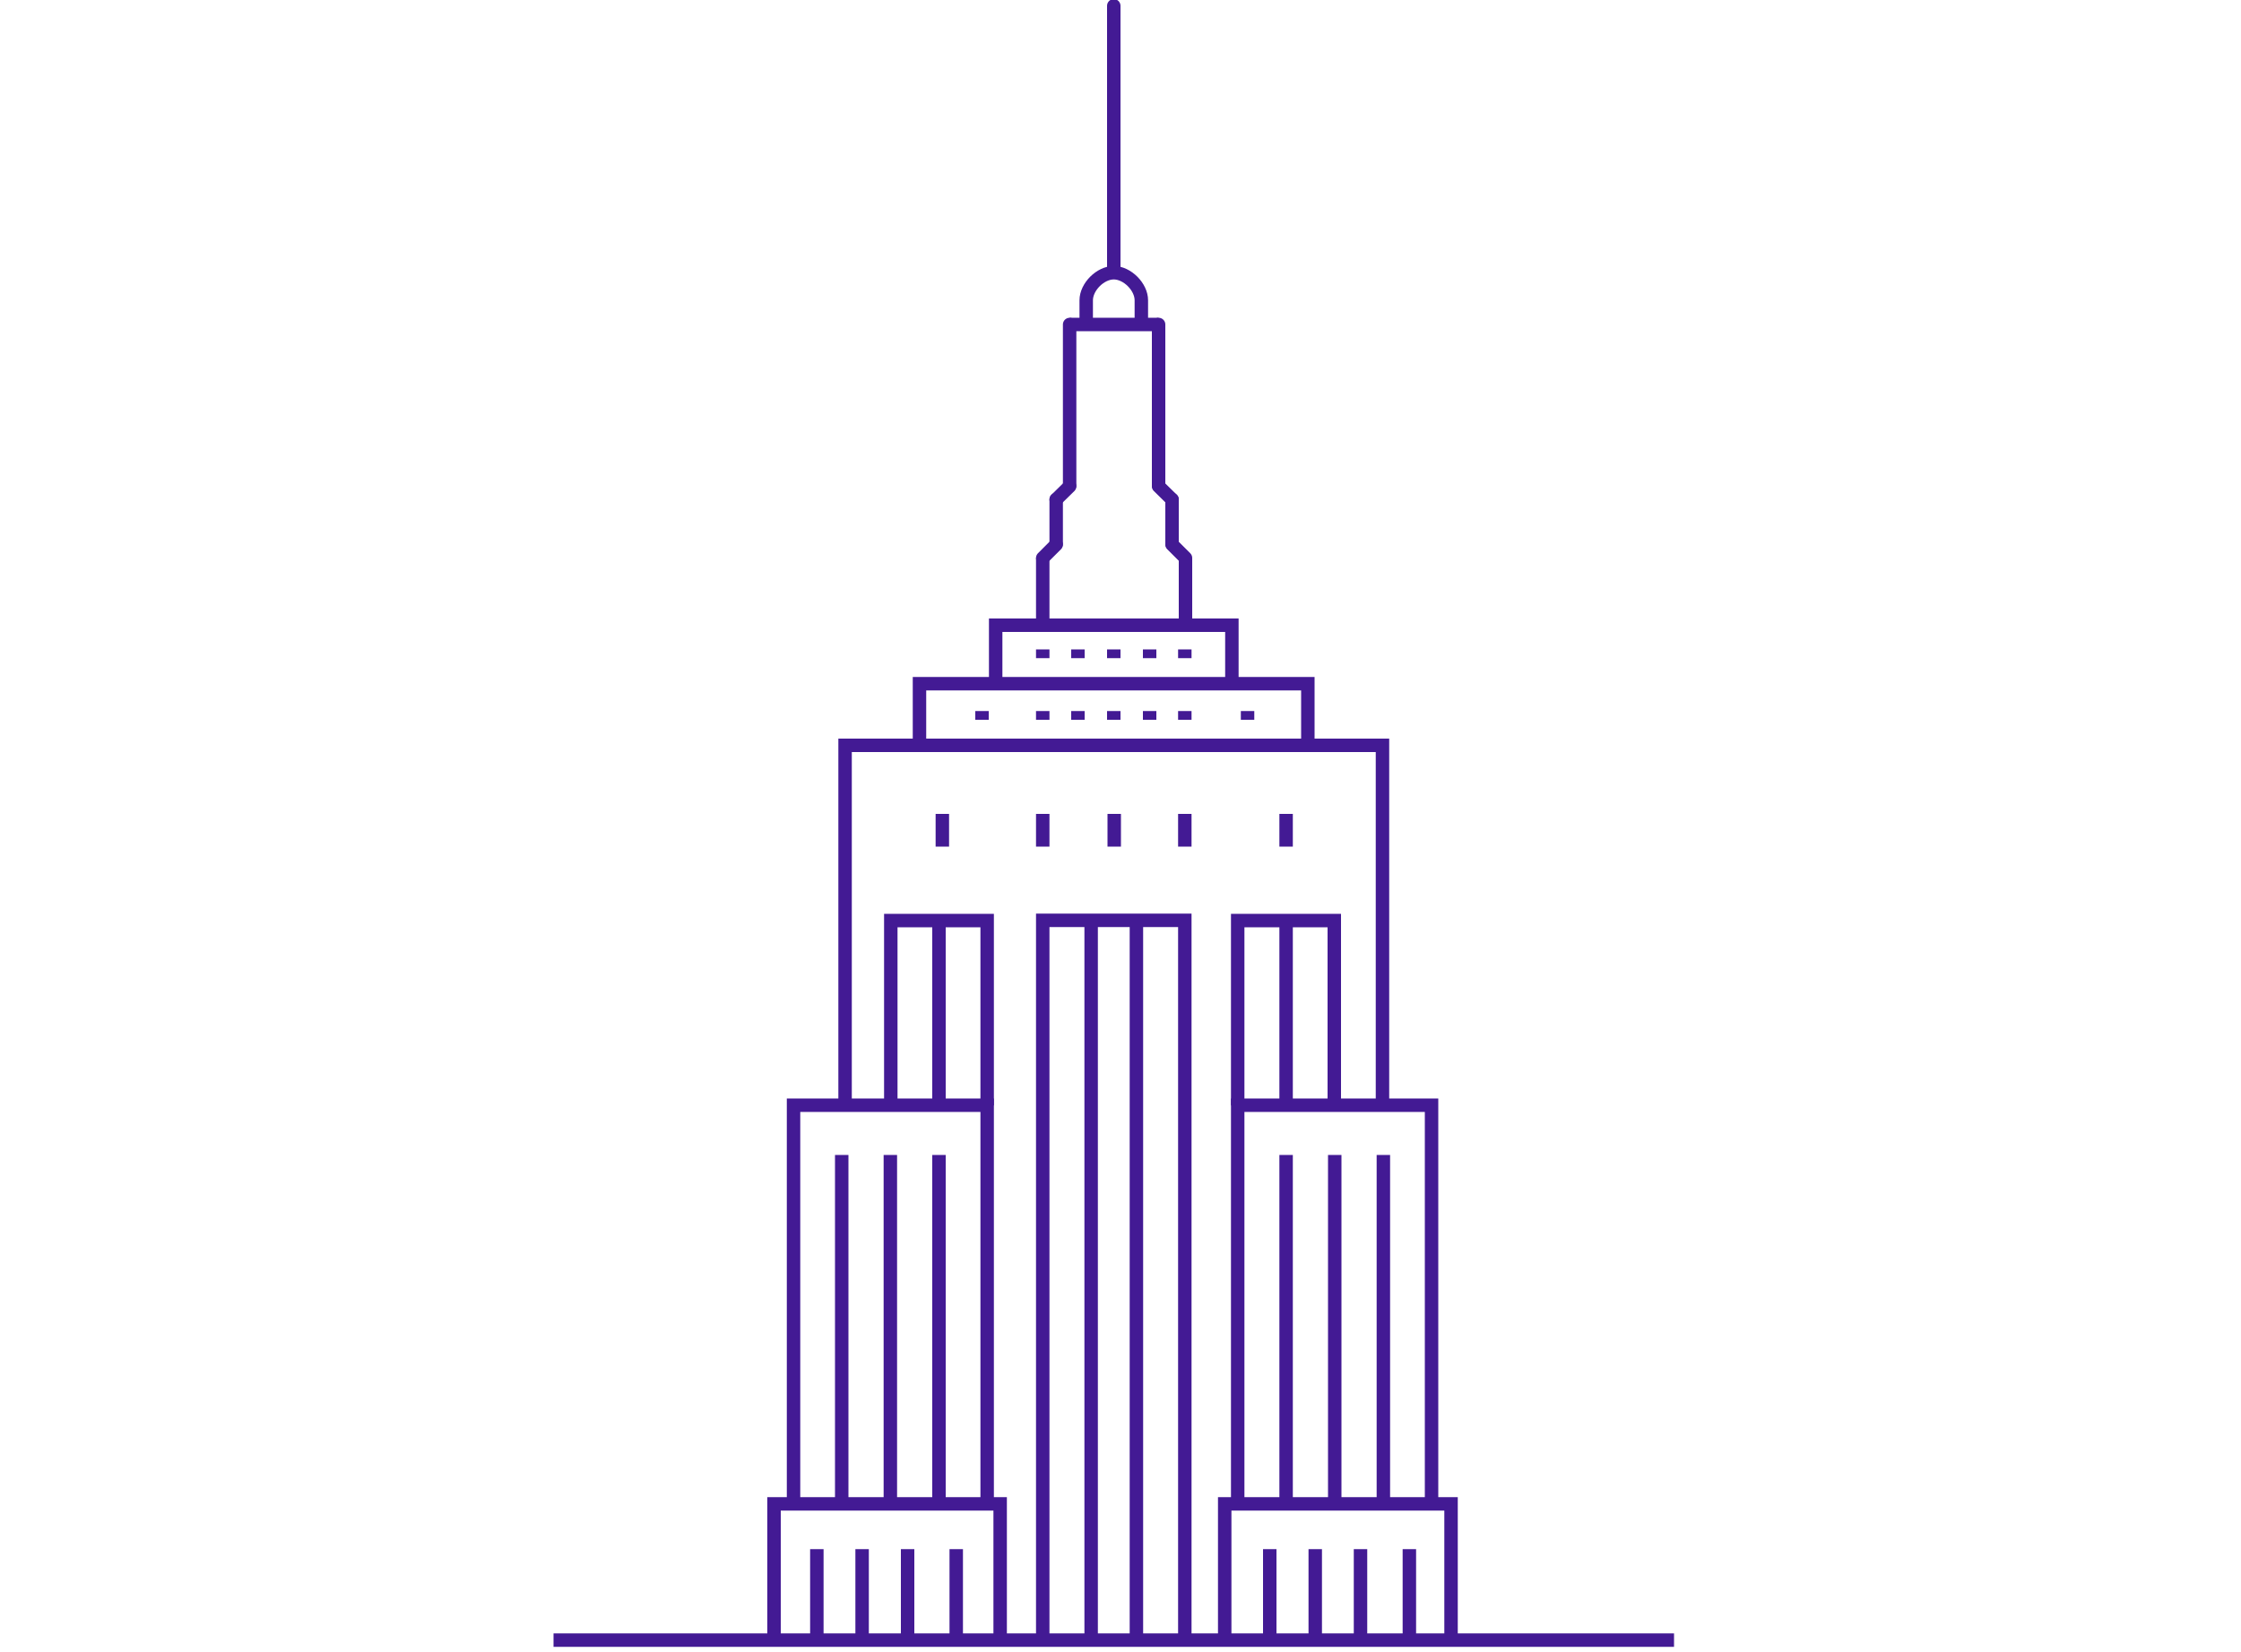
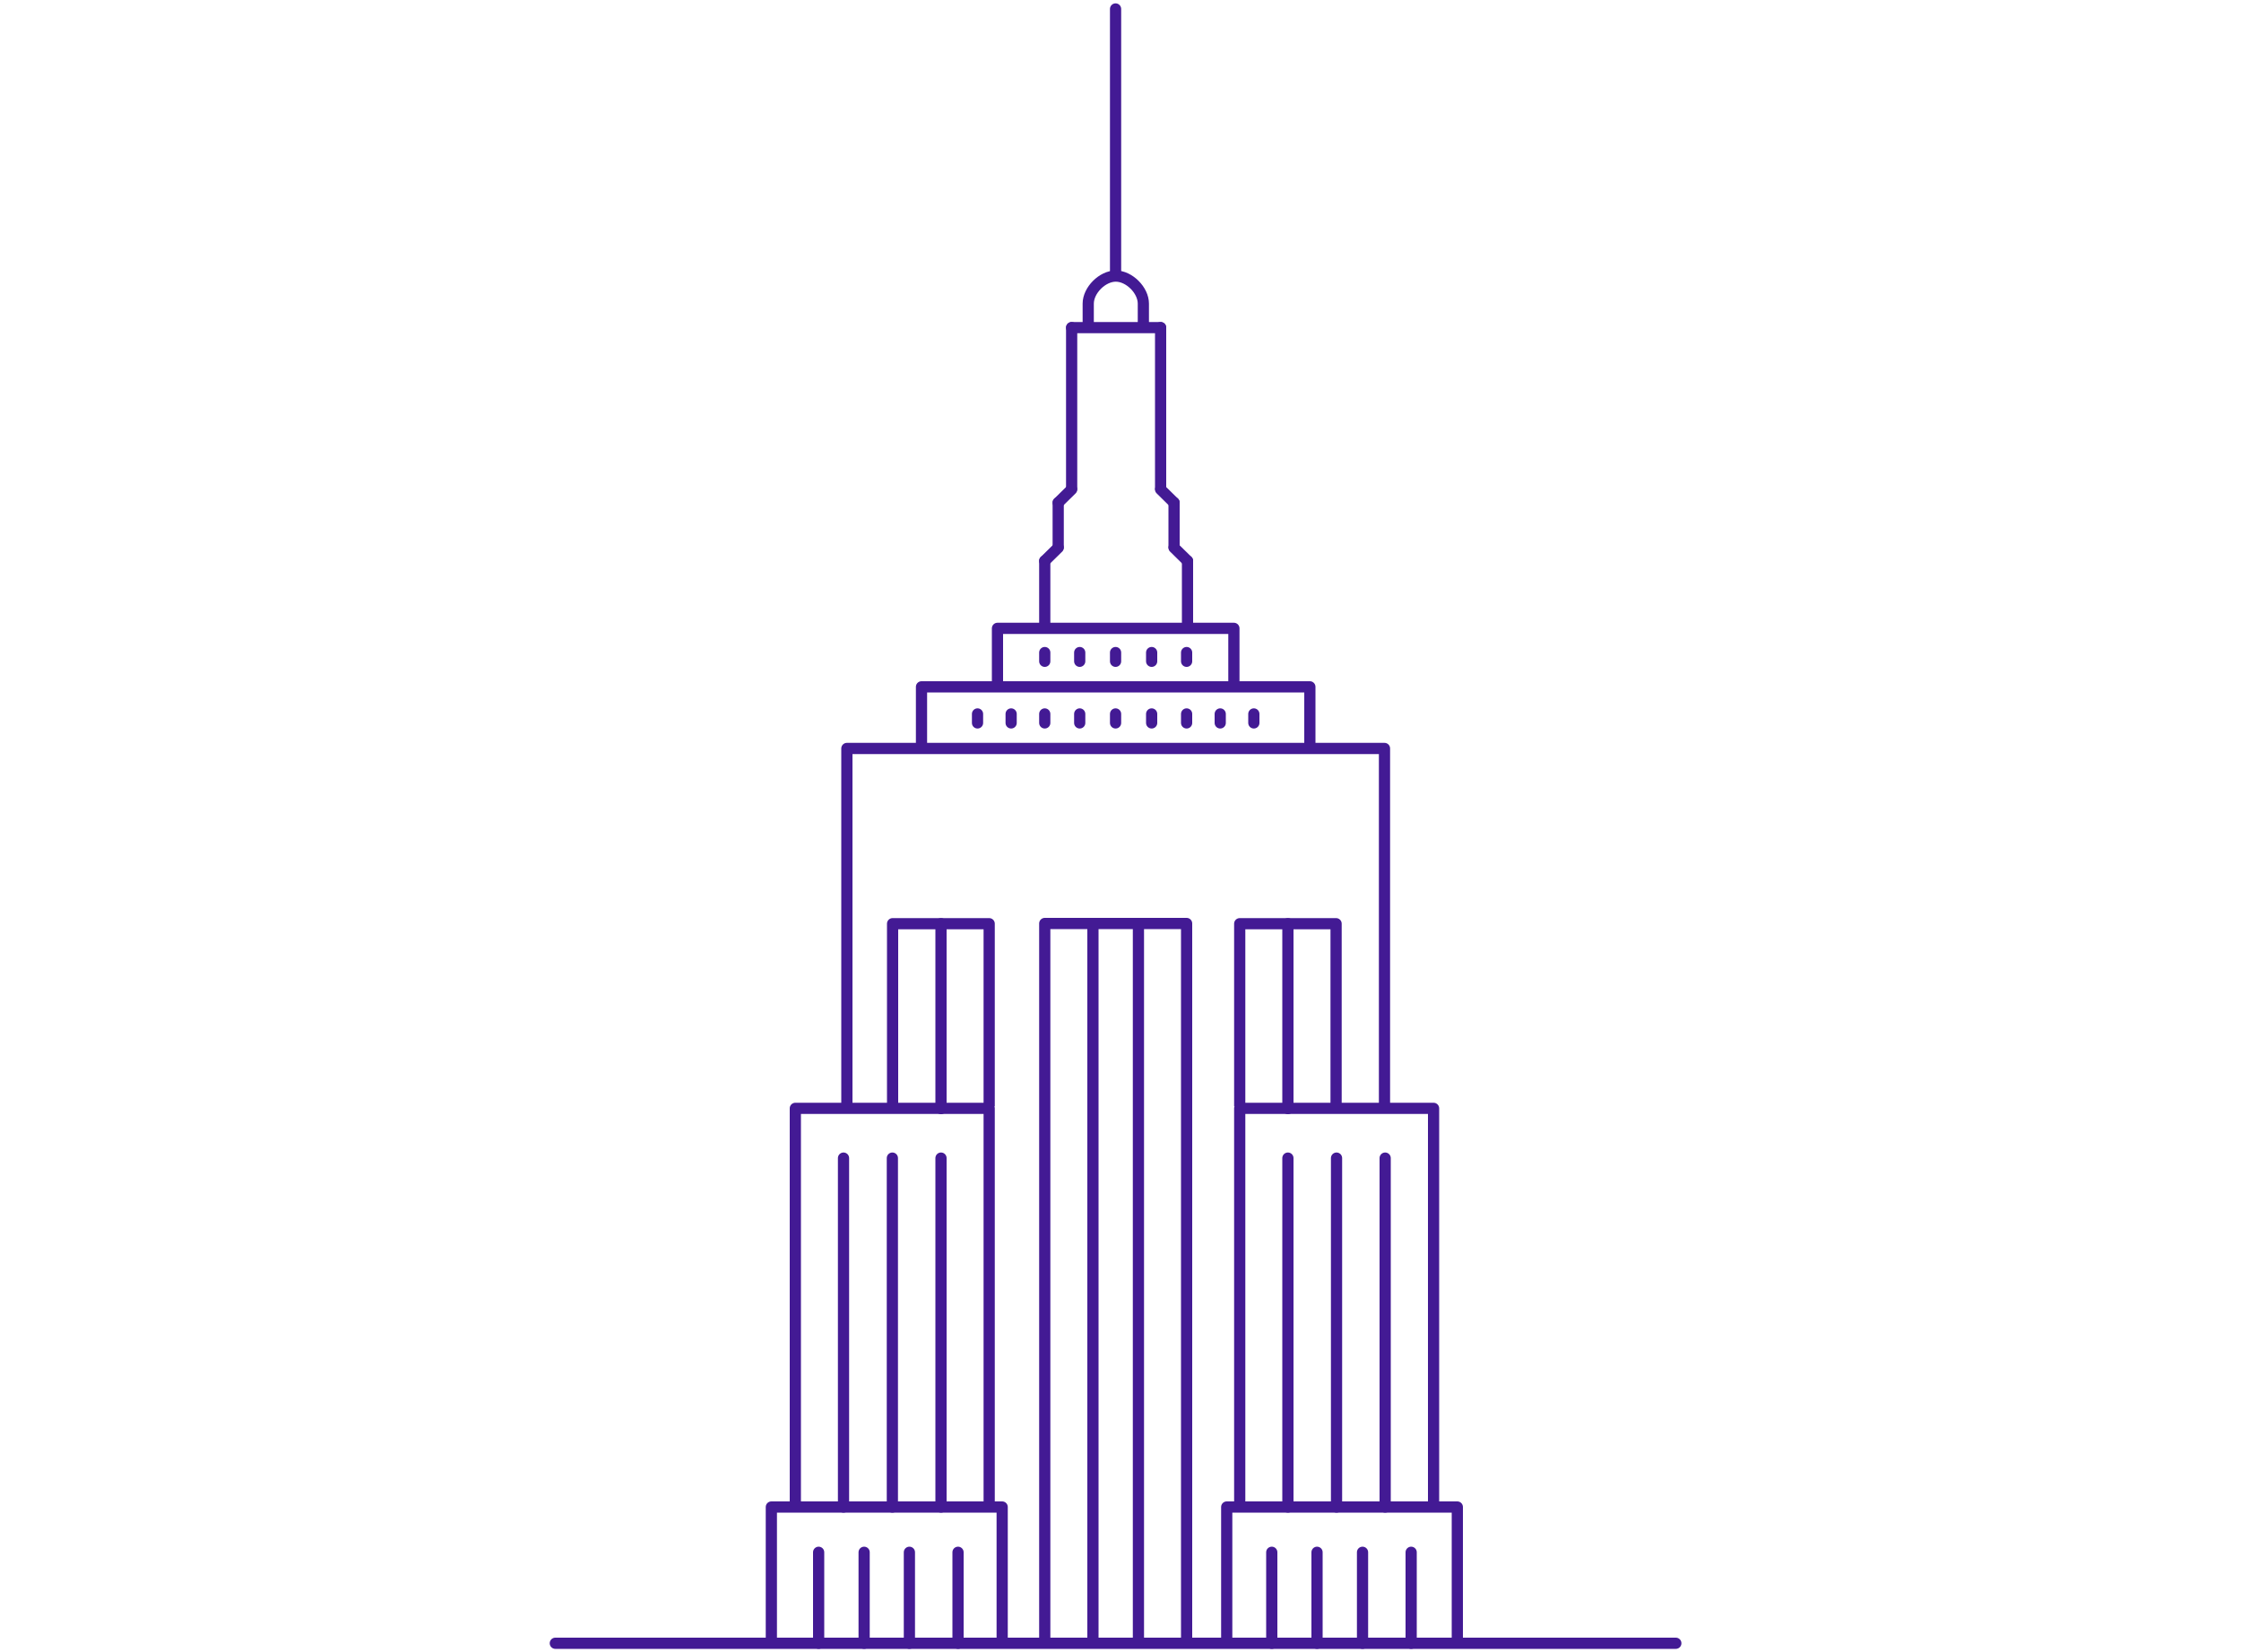
<svg xmlns="http://www.w3.org/2000/svg" version="1.1" id="Layer_1" x="0px" y="0px" viewBox="0 0 1000 737" enable-background="new 0 0 1000 737" xml:space="preserve">
  <rect x="-121.7" y="-1440.1" fill="none" stroke="#431A94" stroke-width="5" stroke-miterlimit="10" width="600" height="480" />
  <line fill="none" stroke="#431A94" stroke-width="5" stroke-miterlimit="10" x1="-121.7" y1="-1388.1" x2="478.3" y2="-1388.1" />
  <circle fill="none" stroke="#431A94" stroke-width="3" stroke-miterlimit="10" cx="-78" cy="-1415.3" r="5" />
  <circle fill="none" stroke="#431A94" stroke-width="3" stroke-miterlimit="10" cx="-48" cy="-1415.3" r="5" />
  <circle fill="none" stroke="#431A94" stroke-width="3" stroke-miterlimit="10" cx="-18" cy="-1415.3" r="5" />
  <line fill="none" stroke="#431A94" stroke-width="5" stroke-miterlimit="10" x1="-17.6" y1="-1338.1" x2="31.9" y2="-1338.1" />
  <line fill="none" stroke="#431A94" stroke-width="5" stroke-miterlimit="10" x1="-17.6" y1="-1308" x2="112" y2="-1308" />
  <line fill="none" stroke="#431A94" stroke-width="5" stroke-miterlimit="10" x1="-17.6" y1="-1278" x2="82" y2="-1278" />
  <line fill="none" stroke="#431A94" stroke-width="5" stroke-miterlimit="10" x1="-81.7" y1="-1248" x2="-72.2" y2="-1248" />
  <line fill="none" stroke="#431A94" stroke-width="5" stroke-miterlimit="10" x1="-81.7" y1="-1308" x2="-72.2" y2="-1308" />
  <line fill="none" stroke="#431A94" stroke-width="5" stroke-miterlimit="10" x1="-81.7" y1="-1278" x2="-72.2" y2="-1278" />
  <line fill="none" stroke="#431A94" stroke-width="5" stroke-miterlimit="10" x1="-81.7" y1="-1157.9" x2="-72.2" y2="-1157.9" />
  <line fill="none" stroke="#431A94" stroke-width="5" stroke-miterlimit="10" x1="-81.7" y1="-1218" x2="-72.2" y2="-1218" />
  <line fill="none" stroke="#431A94" stroke-width="5" stroke-miterlimit="10" x1="-81.7" y1="-1187.9" x2="-72.2" y2="-1187.9" />
  <line fill="none" stroke="#431A94" stroke-width="5" stroke-miterlimit="10" x1="-81.7" y1="-1338.1" x2="-72.2" y2="-1338.1" />
  <line fill="none" stroke="#431A94" stroke-width="5" stroke-miterlimit="10" x1="-81.7" y1="-1127.9" x2="-72.2" y2="-1127.9" />
  <line fill="none" stroke="#431A94" stroke-width="5" stroke-miterlimit="10" x1="-81.7" y1="-1097.9" x2="-72.2" y2="-1097.9" />
  <line fill="none" stroke="#431A94" stroke-width="5" stroke-miterlimit="10" x1="-81.7" y1="-1067.8" x2="-72.2" y2="-1067.8" />
  <line fill="none" stroke="#431A94" stroke-width="5" stroke-miterlimit="10" x1="-17.6" y1="-1218" x2="51.9" y2="-1218" />
  <line fill="none" stroke="#431A94" stroke-width="5" stroke-miterlimit="10" x1="-17.6" y1="-1187.9" x2="82" y2="-1187.9" />
  <line fill="none" stroke="#431A94" stroke-width="5" stroke-miterlimit="10" x1="-17.6" y1="-1127.9" x2="51.9" y2="-1127.9" />
  <line fill="none" stroke="#431A94" stroke-width="5" stroke-miterlimit="10" x1="-17.6" y1="-1097.9" x2="72" y2="-1097.9" />
  <line fill="none" stroke="#431A94" stroke-width="5" stroke-miterlimit="10" x1="-81.7" y1="-1037.8" x2="-72.2" y2="-1037.8" />
  <line fill="none" stroke="#431A94" stroke-width="5" stroke-miterlimit="10" x1="-81.7" y1="-1007.8" x2="-72.2" y2="-1007.8" />
  <line fill="none" stroke="#431A94" stroke-width="5" stroke-miterlimit="10" x1="-17.6" y1="-1067.8" x2="31.9" y2="-1067.8" />
  <line fill="none" stroke="#431A94" stroke-width="5" stroke-miterlimit="10" x1="179" y1="-1386.3" x2="179" y2="-960.1" />
  <line fill="none" stroke="#431A94" stroke-width="5" stroke-miterlimit="10" x1="287.6" y1="-1127.9" x2="387.2" y2="-1127.9" />
  <line fill="none" stroke="#431A94" stroke-width="5" stroke-miterlimit="10" x1="223.6" y1="-1248" x2="233.1" y2="-1248" />
  <line fill="none" stroke="#431A94" stroke-width="5" stroke-miterlimit="10" x1="223.6" y1="-1308" x2="233.1" y2="-1308" />
  <line fill="none" stroke="#431A94" stroke-width="5" stroke-miterlimit="10" x1="223.6" y1="-1278" x2="233.1" y2="-1278" />
  <line fill="none" stroke="#431A94" stroke-width="5" stroke-miterlimit="10" x1="223.6" y1="-1157.9" x2="233.1" y2="-1157.9" />
  <line fill="none" stroke="#431A94" stroke-width="5" stroke-miterlimit="10" x1="223.6" y1="-1218" x2="233.1" y2="-1218" />
  <line fill="none" stroke="#431A94" stroke-width="5" stroke-miterlimit="10" x1="223.6" y1="-1187.9" x2="233.1" y2="-1187.9" />
  <line fill="none" stroke="#431A94" stroke-width="5" stroke-miterlimit="10" x1="223.6" y1="-1338.1" x2="233.1" y2="-1338.1" />
  <line fill="none" stroke="#431A94" stroke-width="5" stroke-miterlimit="10" x1="223.6" y1="-1127.9" x2="233.1" y2="-1127.9" />
  <line fill="none" stroke="#431A94" stroke-width="5" stroke-miterlimit="10" x1="223.6" y1="-1097.9" x2="233.1" y2="-1097.9" />
  <line fill="none" stroke="#431A94" stroke-width="5" stroke-miterlimit="10" x1="223.6" y1="-1067.8" x2="233.1" y2="-1067.8" />
  <line fill="none" stroke="#431A94" stroke-width="5" stroke-miterlimit="10" x1="287.6" y1="-1187.9" x2="357.2" y2="-1187.9" />
  <line fill="none" stroke="#431A94" stroke-width="5" stroke-miterlimit="10" x1="287.6" y1="-1218" x2="387.2" y2="-1218" />
  <line fill="none" stroke="#431A94" stroke-width="5" stroke-miterlimit="10" x1="287.6" y1="-1278" x2="337.2" y2="-1278" />
  <line fill="none" stroke="#431A94" stroke-width="5" stroke-miterlimit="10" x1="287.6" y1="-1308" x2="377.2" y2="-1308" />
  <line fill="none" stroke="#431A94" stroke-width="5" stroke-miterlimit="10" x1="223.6" y1="-1037.8" x2="233.1" y2="-1037.8" />
  <line fill="none" stroke="#431A94" stroke-width="5" stroke-miterlimit="10" x1="223.6" y1="-1007.8" x2="233.1" y2="-1007.8" />
  <line fill="none" stroke="#431A94" stroke-width="5" stroke-miterlimit="10" x1="287.6" y1="-1338.1" x2="357.2" y2="-1338.1" />
  <rect x="579.1" y="-1440.1" fill="none" stroke="#431A94" stroke-width="5" stroke-miterlimit="10" width="600" height="480" />
  <line fill="none" stroke="#431A94" stroke-width="5" stroke-miterlimit="10" x1="579.1" y1="-1388.1" x2="1179.1" y2="-1388.1" />
  <circle fill="none" stroke="#431A94" stroke-width="3" stroke-miterlimit="10" cx="622.8" cy="-1415.3" r="5" />
  <circle fill="none" stroke="#431A94" stroke-width="3" stroke-miterlimit="10" cx="652.9" cy="-1415.3" r="5" />
  <circle fill="none" stroke="#431A94" stroke-width="3" stroke-miterlimit="10" cx="682.9" cy="-1415.3" r="5" />
  <line fill="none" stroke="#431A94" stroke-width="5" stroke-miterlimit="10" x1="684.2" y1="-1338.1" x2="733.8" y2="-1338.1" />
  <line fill="none" stroke="#431A94" stroke-width="5" stroke-miterlimit="10" x1="684.2" y1="-1308" x2="813.9" y2="-1308" />
  <line fill="none" stroke="#431A94" stroke-width="5" stroke-miterlimit="10" x1="684.2" y1="-1278" x2="783.8" y2="-1278" />
  <line fill="none" stroke="#431A94" stroke-width="5" stroke-miterlimit="10" x1="617.2" y1="-1248" x2="626.7" y2="-1248" />
  <line fill="none" stroke="#431A94" stroke-width="5" stroke-miterlimit="10" x1="617.2" y1="-1308" x2="626.7" y2="-1308" />
  <line fill="none" stroke="#431A94" stroke-width="5" stroke-miterlimit="10" x1="617.2" y1="-1278" x2="626.7" y2="-1278" />
  <line fill="none" stroke="#431A94" stroke-width="5" stroke-miterlimit="10" x1="617.2" y1="-1157.9" x2="626.7" y2="-1157.9" />
  <line fill="none" stroke="#431A94" stroke-width="5" stroke-miterlimit="10" x1="617.2" y1="-1218" x2="626.7" y2="-1218" />
  <line fill="none" stroke="#431A94" stroke-width="5" stroke-miterlimit="10" x1="617.2" y1="-1187.9" x2="626.7" y2="-1187.9" />
  <line fill="none" stroke="#431A94" stroke-width="5" stroke-miterlimit="10" x1="617.2" y1="-1338.1" x2="626.7" y2="-1338.1" />
  <line fill="none" stroke="#431A94" stroke-width="5" stroke-miterlimit="10" x1="617.2" y1="-1127.9" x2="626.7" y2="-1127.9" />
  <line fill="none" stroke="#431A94" stroke-width="5" stroke-miterlimit="10" x1="617.2" y1="-1097.9" x2="626.7" y2="-1097.9" />
  <line fill="none" stroke="#431A94" stroke-width="5" stroke-miterlimit="10" x1="617.2" y1="-1067.8" x2="626.7" y2="-1067.8" />
  <line fill="none" stroke="#431A94" stroke-width="5" stroke-miterlimit="10" x1="684.2" y1="-1218" x2="753.8" y2="-1218" />
  <line fill="none" stroke="#431A94" stroke-width="5" stroke-miterlimit="10" x1="684.2" y1="-1187.9" x2="783.8" y2="-1187.9" />
  <line fill="none" stroke="#431A94" stroke-width="5" stroke-miterlimit="10" x1="684.2" y1="-1127.9" x2="753.8" y2="-1127.9" />
  <line fill="none" stroke="#431A94" stroke-width="5" stroke-miterlimit="10" x1="684.2" y1="-1097.9" x2="773.8" y2="-1097.9" />
  <line fill="none" stroke="#431A94" stroke-width="5" stroke-miterlimit="10" x1="617.2" y1="-1037.8" x2="626.7" y2="-1037.8" />
  <line fill="none" stroke="#431A94" stroke-width="5" stroke-miterlimit="10" x1="617.2" y1="-1007.8" x2="626.7" y2="-1007.8" />
  <line fill="none" stroke="#431A94" stroke-width="5" stroke-miterlimit="10" x1="684.2" y1="-1067.8" x2="733.8" y2="-1067.8" />
  <line fill="none" stroke="#431A94" stroke-width="5" stroke-miterlimit="10" x1="684.2" y1="-1157.9" x2="753.8" y2="-1157.9" />
+   <rect x="-945" y="253" fill="none" stroke="#431A94" stroke-width="5" stroke-miterlimit="10" width="600" height="480" />
+   <line fill="none" stroke="#431A94" stroke-width="5" stroke-miterlimit="10" x1="-945" y1="305" x2="-345" y2="305" />
+   <circle fill="none" stroke="#431A94" stroke-width="3" stroke-miterlimit="10" cx="-901.3" cy="277.8" r="5" />
+   <circle fill="none" stroke="#431A94" stroke-width="3" stroke-miterlimit="10" cx="-871.3" cy="277.8" r="5" />
+   <circle fill="none" stroke="#431A94" stroke-width="3" stroke-miterlimit="10" cx="-841.3" cy="277.8" r="5" />
+   <line fill="none" stroke="#431A94" stroke-width="5" stroke-miterlimit="10" x1="-779.9" y1="355" x2="-730.3" y2="355" />
+   <line fill="none" stroke="#431A94" stroke-width="5" stroke-miterlimit="10" x1="-779.9" y1="385.1" x2="-650.2" y2="385.1" />
+   <line fill="none" stroke="#431A94" stroke-width="5" stroke-miterlimit="10" x1="-779.9" y1="415.1" x2="-680.3" y2="415.1" />
+   <line fill="none" stroke="#431A94" stroke-width="5" stroke-miterlimit="10" x1="-910" y1="385.1" x2="-880.4" y2="385.1" />
+   <line fill="none" stroke="#431A94" stroke-width="5" stroke-miterlimit="10" x1="-910" y1="415.1" x2="-890.4" y2="415.1" />
+   <line fill="none" stroke="#431A94" stroke-width="5" stroke-miterlimit="10" x1="-910" y1="355" x2="-870.4" y2="355" />
+   <line fill="none" stroke="#431A94" stroke-width="5" stroke-miterlimit="10" x1="-779.9" y1="475.1" x2="-710.3" y2="475.1" />
+   <line fill="none" stroke="#431A94" stroke-width="5" stroke-miterlimit="10" x1="-779.9" y1="505.2" x2="-680.3" y2="505.2" />
+   <line fill="none" stroke="#431A94" stroke-width="5" stroke-miterlimit="10" x1="-779.9" y1="565.2" x2="-710.3" y2="565.2" />
+   <line fill="none" stroke="#431A94" stroke-width="5" stroke-miterlimit="10" x1="-779.9" y1="595.2" x2="-690.3" y2="595.2" />
+   <line fill="none" stroke="#431A94" stroke-width="5" stroke-miterlimit="10" x1="-779.9" y1="625.3" x2="-730.3" y2="625.3" />
+   <line fill="none" stroke="#431A94" stroke-width="5" stroke-miterlimit="10" x1="-779.9" y1="535.2" x2="-710.3" y2="535.2" />
+   <line fill="none" stroke="#431A94" stroke-width="5" stroke-miterlimit="10" x1="-841.3" y1="304.8" x2="-841.3" y2="731" />
  <g>
-     <rect x="-756.7" y="253" fill="none" stroke="#431A94" stroke-width="5" stroke-miterlimit="10" width="600" height="480" />
-     <line fill="none" stroke="#431A94" stroke-width="5" stroke-miterlimit="10" x1="-756.7" y1="305" x2="-156.7" y2="305" />
-     <circle fill="none" stroke="#431A94" stroke-width="3" stroke-miterlimit="10" cx="-713" cy="277.8" r="5" />
-     <circle fill="none" stroke="#431A94" stroke-width="3" stroke-miterlimit="10" cx="-683" cy="277.8" r="5" />
-     <circle fill="none" stroke="#431A94" stroke-width="3" stroke-miterlimit="10" cx="-653" cy="277.8" r="5" />
-     <line fill="none" stroke="#431A94" stroke-width="5" stroke-miterlimit="10" x1="-591.6" y1="355" x2="-542" y2="355" />
-     <line fill="none" stroke="#431A94" stroke-width="5" stroke-miterlimit="10" x1="-591.6" y1="385.1" x2="-462" y2="385.1" />
-     <line fill="none" stroke="#431A94" stroke-width="5" stroke-miterlimit="10" x1="-591.6" y1="415.1" x2="-492" y2="415.1" />
-     <line fill="none" stroke="#431A94" stroke-width="5" stroke-miterlimit="10" x1="-721.7" y1="385.1" x2="-692.1" y2="385.1" />
-     <line fill="none" stroke="#431A94" stroke-width="5" stroke-miterlimit="10" x1="-721.7" y1="415.1" x2="-702.1" y2="415.1" />
-     <line fill="none" stroke="#431A94" stroke-width="5" stroke-miterlimit="10" x1="-721.7" y1="355" x2="-682.1" y2="355" />
-     <line fill="none" stroke="#431A94" stroke-width="5" stroke-miterlimit="10" x1="-591.6" y1="475.1" x2="-522" y2="475.1" />
-     <line fill="none" stroke="#431A94" stroke-width="5" stroke-miterlimit="10" x1="-591.6" y1="505.2" x2="-492" y2="505.2" />
-     <line fill="none" stroke="#431A94" stroke-width="5" stroke-miterlimit="10" x1="-591.6" y1="565.2" x2="-522" y2="565.2" />
-     <line fill="none" stroke="#431A94" stroke-width="5" stroke-miterlimit="10" x1="-591.6" y1="595.2" x2="-502" y2="595.2" />
-     <line fill="none" stroke="#431A94" stroke-width="5" stroke-miterlimit="10" x1="-591.6" y1="625.3" x2="-542" y2="625.3" />
-     <line fill="none" stroke="#431A94" stroke-width="5" stroke-miterlimit="10" x1="-591.6" y1="535.2" x2="-522" y2="535.2" />
-     <line fill="none" stroke="#431A94" stroke-width="5" stroke-miterlimit="10" x1="-653" y1="304.8" x2="-653" y2="731" />
+     <circle fill="none" stroke="#431A94" stroke-width="6" stroke-miterlimit="10" cx="1374.9" cy="501" r="230" />
+     <circle fill="none" stroke="#431A94" stroke-width="6" stroke-miterlimit="10" cx="1374.9" cy="512.5" r="16.1" />
+     <line fill="none" stroke="#431A94" stroke-width="6" stroke-linecap="round" stroke-miterlimit="10" x1="1345.8" y1="541.2" x2="1359.4" y2="527.4" />
+     <line fill="none" stroke="#431A94" stroke-width="6" stroke-linecap="round" stroke-miterlimit="10" x1="1387" y1="499.8" x2="1503" y2="383.2" />
+     <path fill="none" stroke="#431A94" stroke-width="6" stroke-miterlimit="10" d="M1361.1,268.7v-32.1c0-7.6,6.2-13.8,13.8-13.8l0,0   c7.6,0,13.8,6.2,13.8,13.8v32.1" />
+     <path fill="none" stroke="#431A94" stroke-width="6" stroke-miterlimit="10" d="M1360.4,239.2c-19.9-6.2-34.3-24.7-34.3-46.7   c0-27,21.9-48.9,48.9-48.9s48.9,21.9,48.9,48.9c0,21.8-14.3,40.3-34,46.6" />
+     <path fill="none" stroke="#431A94" stroke-width="6" stroke-linecap="round" stroke-linejoin="round" stroke-miterlimit="10" d="   M1526.5,327.3l11.8-11.6c2.4-2.4,6.3-2.3,8.7,0.1l21.5,21.8c2.4,2.4,2.3,6.3-0.1,8.7l-11.8,11.6" />
  </g>
  <g>
-     <line fill="none" stroke="#431A94" stroke-width="6" stroke-miterlimit="10" x1="247" y1="731.9" x2="747" y2="731.9" />
-     <polyline fill="none" stroke="#431A94" stroke-width="6" stroke-miterlimit="10" points="616.9,494.7 616.9,332.6 377.1,332.6    377.1,494.7  " />
-     <polyline fill="none" stroke="#431A94" stroke-width="6" stroke-miterlimit="10" points="583.6,330.9 583.6,305.1 410.3,305.1    410.3,330.9  " />
-     <polyline fill="none" stroke="#431A94" stroke-width="6" stroke-miterlimit="10" points="549.7,303.4 549.7,279 444.3,279    444.3,303.4  " />
-     <polyline fill="none" stroke="#431A94" stroke-width="6" stroke-miterlimit="10" points="528.7,732 528.7,410.7 465.3,410.7    465.3,732  " />
-     <line fill="none" stroke="#431A94" stroke-width="6" stroke-miterlimit="10" x1="486.9" y1="410.7" x2="486.9" y2="732" />
-     <line fill="none" stroke="#431A94" stroke-width="6" stroke-miterlimit="10" x1="507.1" y1="410.7" x2="507.1" y2="732" />
-     <line fill="none" stroke="#431A94" stroke-width="6" stroke-miterlimit="10" x1="420.5" y1="363.2" x2="420.5" y2="377.8" />
-     <line fill="none" stroke="#431A94" stroke-width="6" stroke-miterlimit="10" x1="573.9" y1="363.2" x2="573.9" y2="377.8" />
-     <line fill="none" stroke="#431A94" stroke-width="6" stroke-miterlimit="10" x1="528.7" y1="363.2" x2="528.7" y2="377.8" />
-     <line fill="none" stroke="#431A94" stroke-width="6" stroke-miterlimit="10" x1="465.3" y1="363.2" x2="465.3" y2="377.8" />
-     <line fill="none" stroke="#431A94" stroke-width="6" stroke-miterlimit="10" x1="497.2" y1="363.2" x2="497.2" y2="377.8" />
-     <polyline fill="none" stroke="#431A94" stroke-width="6" stroke-miterlimit="10" points="595.4,493.3 595.4,410.8 552.3,410.8    552.3,493.3  " />
-     <line fill="none" stroke="#431A94" stroke-width="6" stroke-miterlimit="10" x1="573.9" y1="410.8" x2="573.9" y2="493.3" />
-     <line fill="none" stroke="#431A94" stroke-width="6" stroke-linecap="round" stroke-miterlimit="10" x1="497" y1="2.6" x2="497" y2="119.6" />
-     <line fill="none" stroke="#431A94" stroke-width="6" stroke-miterlimit="10" x1="465.3" y1="277.4" x2="465.3" y2="249" />
-     <line fill="none" stroke="#431A94" stroke-width="6" stroke-miterlimit="10" x1="529" y1="277.4" x2="529" y2="249" />
-     <line fill="none" stroke="#431A94" stroke-width="6" stroke-linecap="round" stroke-linejoin="round" stroke-miterlimit="10" x1="465.3" y1="249" x2="471.3" y2="243" />
-     <line fill="none" stroke="#431A94" stroke-width="6" stroke-linecap="round" stroke-linejoin="round" stroke-miterlimit="10" x1="529" y1="249" x2="523" y2="243" />
-     <line fill="none" stroke="#431A94" stroke-width="6" stroke-linecap="round" stroke-miterlimit="10" x1="471.3" y1="242.7" x2="471.3" y2="222.9" />
-     <line fill="none" stroke="#431A94" stroke-width="6" stroke-linecap="round" stroke-miterlimit="10" x1="523" y1="242.7" x2="523" y2="222.9" />
-     <line fill="none" stroke="#431A94" stroke-width="6" stroke-linecap="round" stroke-linejoin="round" stroke-miterlimit="10" x1="471.3" y1="222.9" x2="477.3" y2="217" />
-     <line fill="none" stroke="#431A94" stroke-width="6" stroke-linecap="round" stroke-linejoin="round" stroke-miterlimit="10" x1="523" y1="222.9" x2="517" y2="217" />
-     <line fill="none" stroke="#431A94" stroke-width="6" stroke-linecap="round" stroke-miterlimit="10" x1="477.3" y1="216.6" x2="477.3" y2="144.8" />
-     <line fill="none" stroke="#431A94" stroke-width="6" stroke-linecap="round" stroke-miterlimit="10" x1="517" y1="216.6" x2="517" y2="144.8" />
-     <line fill="none" stroke="#431A94" stroke-width="6" stroke-miterlimit="10" x1="477.3" y1="144.8" x2="517" y2="144.8" />
-     <line fill="none" stroke="#431A94" stroke-width="6" stroke-miterlimit="10" x1="438.2" y1="317.3" x2="438.2" y2="321.2" />
-     <line fill="none" stroke="#431A94" stroke-width="6" stroke-miterlimit="10" x1="497" y1="317.3" x2="497" y2="321.2" />
-     <line fill="none" stroke="#431A94" stroke-width="6" stroke-miterlimit="10" x1="528.7" y1="317.3" x2="528.7" y2="321.2" />
-     <line fill="none" stroke="#431A94" stroke-width="6" stroke-miterlimit="10" x1="556.7" y1="317.3" x2="556.7" y2="321.2" />
-     <line fill="none" stroke="#431A94" stroke-width="6" stroke-miterlimit="10" x1="465.3" y1="317.3" x2="465.3" y2="321.2" />
-     <line fill="none" stroke="#431A94" stroke-width="6" stroke-miterlimit="10" x1="497" y1="289.8" x2="497" y2="293.7" />
-     <line fill="none" stroke="#431A94" stroke-width="6" stroke-miterlimit="10" x1="528.7" y1="289.8" x2="528.7" y2="293.7" />
-     <line fill="none" stroke="#431A94" stroke-width="6" stroke-miterlimit="10" x1="465.3" y1="289.8" x2="465.3" y2="293.7" />
-     <path fill="none" stroke="#431A94" stroke-width="6" stroke-linecap="round" stroke-linejoin="round" stroke-miterlimit="10" d="   M484.7,144.2V134c0-6,6.3-12.3,12.3-12.3h0c6,0,12.3,6.3,12.3,12.3v10.1" />
-     <polyline fill="none" stroke="#431A94" stroke-width="6" stroke-miterlimit="10" points="647.5,731.7 647.5,671.1 546.5,671.1    546.5,731.7  " />
-     <polyline fill="none" stroke="#431A94" stroke-width="6" stroke-miterlimit="10" points="638.8,670.9 638.8,493.2 552.3,493.2    552.3,670.9  " />
-     <line fill="none" stroke="#431A94" stroke-width="6" stroke-miterlimit="10" x1="573.9" y1="515.4" x2="573.9" y2="671.1" />
-     <line fill="none" stroke="#431A94" stroke-width="6" stroke-miterlimit="10" x1="595.6" y1="515.4" x2="595.6" y2="671.1" />
-     <line fill="none" stroke="#431A94" stroke-width="6" stroke-miterlimit="10" x1="617.3" y1="515.4" x2="617.3" y2="671.1" />
-     <line fill="none" stroke="#431A94" stroke-width="6" stroke-miterlimit="10" x1="566.6" y1="691.3" x2="566.6" y2="731.9" />
-     <line fill="none" stroke="#431A94" stroke-width="6" stroke-miterlimit="10" x1="586.9" y1="691.3" x2="586.9" y2="731.9" />
-     <line fill="none" stroke="#431A94" stroke-width="6" stroke-miterlimit="10" x1="607.1" y1="691.3" x2="607.1" y2="731.9" />
-     <line fill="none" stroke="#431A94" stroke-width="6" stroke-miterlimit="10" x1="628.9" y1="691.3" x2="628.9" y2="731.9" />
-     <line fill="none" stroke="#431A94" stroke-width="6" stroke-miterlimit="10" x1="481" y1="289.8" x2="481" y2="293.7" />
-     <line fill="none" stroke="#431A94" stroke-width="6" stroke-miterlimit="10" x1="513" y1="289.8" x2="513" y2="293.7" />
-     <line fill="none" stroke="#431A94" stroke-width="6" stroke-miterlimit="10" x1="481" y1="317.3" x2="481" y2="321.2" />
-     <line fill="none" stroke="#431A94" stroke-width="6" stroke-miterlimit="10" x1="513" y1="317.3" x2="513" y2="321.2" />
-     <polyline fill="none" stroke="#431A94" stroke-width="6" stroke-miterlimit="10" points="397.5,493.3 397.5,410.8 440.5,410.8    440.5,493.3  " />
-     <line fill="none" stroke="#431A94" stroke-width="6" stroke-miterlimit="10" x1="419" y1="410.8" x2="419" y2="493.3" />
-     <polyline fill="none" stroke="#431A94" stroke-width="6" stroke-miterlimit="10" points="345.4,731.7 345.4,671.1 446.3,671.1    446.3,731.7  " />
-     <polyline fill="none" stroke="#431A94" stroke-width="6" stroke-miterlimit="10" points="354.1,670.9 354.1,493.2 440.5,493.2    440.5,670.9  " />
-     <line fill="none" stroke="#431A94" stroke-width="6" stroke-miterlimit="10" x1="419" y1="515.4" x2="419" y2="671.1" />
-     <line fill="none" stroke="#431A94" stroke-width="6" stroke-miterlimit="10" x1="397.3" y1="515.4" x2="397.3" y2="671.1" />
-     <line fill="none" stroke="#431A94" stroke-width="6" stroke-miterlimit="10" x1="375.6" y1="515.4" x2="375.6" y2="671.1" />
-     <line fill="none" stroke="#431A94" stroke-width="6" stroke-miterlimit="10" x1="364.5" y1="691.3" x2="364.5" y2="731.9" />
-     <line fill="none" stroke="#431A94" stroke-width="6" stroke-miterlimit="10" x1="384.7" y1="691.3" x2="384.7" y2="731.9" />
-     <line fill="none" stroke="#431A94" stroke-width="6" stroke-miterlimit="10" x1="405" y1="691.3" x2="405" y2="731.9" />
-     <line fill="none" stroke="#431A94" stroke-width="6" stroke-miterlimit="10" x1="426.7" y1="691.3" x2="426.7" y2="731.9" />
+     <line fill="none" stroke="#431A94" stroke-width="5" stroke-linecap="round" stroke-linejoin="round" stroke-miterlimit="10" x1="247.8" y1="733.3" x2="747.8" y2="733.3" />
+     <polyline fill="none" stroke="#431A94" stroke-width="5" stroke-linecap="round" stroke-linejoin="round" stroke-miterlimit="10" points="   617.8,493.1 617.8,334 377.9,334 377.9,493.1  " />
+     <polyline fill="none" stroke="#431A94" stroke-width="5" stroke-linecap="round" stroke-linejoin="round" stroke-miterlimit="10" points="   584.5,332.3 584.5,306.5 411.2,306.5 411.2,332.3  " />
+     <polyline fill="none" stroke="#431A94" stroke-width="5" stroke-linecap="round" stroke-linejoin="round" stroke-miterlimit="10" points="   550.6,304.8 550.6,280.4 445.1,280.4 445.1,304.8  " />
+     <polyline fill="none" stroke="#431A94" stroke-width="5" stroke-linejoin="round" stroke-miterlimit="10" points="529.5,733.4    529.5,412.1 466.2,412.1 466.2,733.4  " />
+     <line fill="none" stroke="#431A94" stroke-width="5" stroke-linejoin="round" stroke-miterlimit="10" x1="487.7" y1="412.1" x2="487.7" y2="733.4" />
+     <line fill="none" stroke="#431A94" stroke-width="5" stroke-linejoin="round" stroke-miterlimit="10" x1="508" y1="412.1" x2="508" y2="733.4" />
+     <polyline fill="none" stroke="#431A94" stroke-width="5" stroke-linejoin="round" stroke-miterlimit="10" points="596.2,493.7    596.2,412.2 553.2,412.2 553.2,493.7  " />
+     <line fill="none" stroke="#431A94" stroke-width="5" stroke-linecap="round" stroke-linejoin="round" stroke-miterlimit="10" x1="574.7" y1="412.2" x2="574.7" y2="494.7" />
+     <line fill="none" stroke="#431A94" stroke-width="5" stroke-linecap="round" stroke-linejoin="round" stroke-miterlimit="10" x1="497.8" y1="4" x2="497.8" y2="121" />
+     <line fill="none" stroke="#431A94" stroke-width="5" stroke-linecap="round" stroke-linejoin="round" stroke-miterlimit="10" x1="466.2" y1="278.8" x2="466.2" y2="250.3" />
+     <line fill="none" stroke="#431A94" stroke-width="5" stroke-linecap="round" stroke-linejoin="round" stroke-miterlimit="10" x1="529.9" y1="278.8" x2="529.9" y2="250.3" />
+     <line fill="none" stroke="#431A94" stroke-width="5" stroke-linecap="round" stroke-linejoin="round" stroke-miterlimit="10" x1="466.2" y1="250.3" x2="472.2" y2="244.4" />
+     <line fill="none" stroke="#431A94" stroke-width="5" stroke-linecap="round" stroke-linejoin="round" stroke-miterlimit="10" x1="529.9" y1="250.3" x2="523.9" y2="244.4" />
+     <line fill="none" stroke="#431A94" stroke-width="5" stroke-linecap="round" stroke-linejoin="round" stroke-miterlimit="10" x1="472.2" y1="244.1" x2="472.2" y2="224.3" />
+     <line fill="none" stroke="#431A94" stroke-width="5" stroke-linecap="round" stroke-linejoin="round" stroke-miterlimit="10" x1="523.9" y1="244.1" x2="523.9" y2="224.3" />
+     <line fill="none" stroke="#431A94" stroke-width="5" stroke-linecap="round" stroke-linejoin="round" stroke-miterlimit="10" x1="472.2" y1="224.3" x2="478.2" y2="218.4" />
+     <line fill="none" stroke="#431A94" stroke-width="5" stroke-linecap="round" stroke-linejoin="round" stroke-miterlimit="10" x1="523.9" y1="224.3" x2="517.9" y2="218.4" />
+     <line fill="none" stroke="#431A94" stroke-width="5" stroke-linecap="round" stroke-linejoin="round" stroke-miterlimit="10" x1="478.2" y1="218" x2="478.2" y2="146.2" />
+     <line fill="none" stroke="#431A94" stroke-width="5" stroke-linecap="round" stroke-linejoin="round" stroke-miterlimit="10" x1="517.9" y1="218" x2="517.9" y2="146.2" />
+     <line fill="none" stroke="#431A94" stroke-width="5" stroke-linecap="round" stroke-linejoin="round" stroke-miterlimit="10" x1="478.2" y1="146.2" x2="517.9" y2="146.2" />
+     <line fill="none" stroke="#431A94" stroke-width="5" stroke-linecap="round" stroke-linejoin="round" stroke-miterlimit="10" x1="497.8" y1="318.6" x2="497.8" y2="322.6" />
+     <line fill="none" stroke="#431A94" stroke-width="5" stroke-linecap="round" stroke-linejoin="round" stroke-miterlimit="10" x1="529.5" y1="318.6" x2="529.5" y2="322.6" />
+     <line fill="none" stroke="#431A94" stroke-width="5" stroke-linecap="round" stroke-linejoin="round" stroke-miterlimit="10" x1="466.2" y1="318.6" x2="466.2" y2="322.6" />
+     <line fill="none" stroke="#431A94" stroke-width="5" stroke-linecap="round" stroke-linejoin="round" stroke-miterlimit="10" x1="497.8" y1="291.2" x2="497.8" y2="295.1" />
+     <line fill="none" stroke="#431A94" stroke-width="5" stroke-linecap="round" stroke-linejoin="round" stroke-miterlimit="10" x1="529.5" y1="291.2" x2="529.5" y2="295.1" />
+     <line fill="none" stroke="#431A94" stroke-width="5" stroke-linecap="round" stroke-linejoin="round" stroke-miterlimit="10" x1="466.2" y1="291.2" x2="466.2" y2="295.1" />
+     <path fill="none" stroke="#431A94" stroke-width="5" stroke-linecap="round" stroke-linejoin="round" stroke-miterlimit="10" d="   M485.6,145.6v-10.1c0-6,6.3-12.3,12.3-12.3h0c6,0,12.3,6.3,12.3,12.3v10.1" />
+     <polyline fill="none" stroke="#431A94" stroke-width="5" stroke-linejoin="round" stroke-miterlimit="10" points="650.3,733.1    650.3,672.5 547.4,672.5 547.4,733.1  " />
+     <polyline fill="none" stroke="#431A94" stroke-width="5" stroke-linejoin="round" stroke-miterlimit="10" points="639.7,671.3    639.7,494.6 553.2,494.6 553.2,671.3  " />
+     <line fill="none" stroke="#431A94" stroke-width="5" stroke-linecap="round" stroke-linejoin="round" stroke-miterlimit="10" x1="574.7" y1="516.8" x2="574.7" y2="672.5" />
+     <line fill="none" stroke="#431A94" stroke-width="5" stroke-linecap="round" stroke-linejoin="round" stroke-miterlimit="10" x1="596.4" y1="516.8" x2="596.4" y2="672.5" />
+     <line fill="none" stroke="#431A94" stroke-width="5" stroke-linecap="round" stroke-linejoin="round" stroke-miterlimit="10" x1="618.1" y1="516.8" x2="618.1" y2="672.5" />
+     <line fill="none" stroke="#431A94" stroke-width="5" stroke-linecap="round" stroke-linejoin="round" stroke-miterlimit="10" x1="567.5" y1="692.7" x2="567.5" y2="733.3" />
+     <line fill="none" stroke="#431A94" stroke-width="5" stroke-linecap="round" stroke-linejoin="round" stroke-miterlimit="10" x1="587.7" y1="692.7" x2="587.7" y2="733.3" />
+     <line fill="none" stroke="#431A94" stroke-width="5" stroke-linecap="round" stroke-linejoin="round" stroke-miterlimit="10" x1="608" y1="692.7" x2="608" y2="733.3" />
+     <line fill="none" stroke="#431A94" stroke-width="5" stroke-linecap="round" stroke-linejoin="round" stroke-miterlimit="10" x1="629.7" y1="692.7" x2="629.7" y2="733.3" />
+     <line fill="none" stroke="#431A94" stroke-width="5" stroke-linecap="round" stroke-linejoin="round" stroke-miterlimit="10" x1="481.8" y1="291.2" x2="481.8" y2="295.1" />
+     <line fill="none" stroke="#431A94" stroke-width="5" stroke-linecap="round" stroke-linejoin="round" stroke-miterlimit="10" x1="513.9" y1="291.2" x2="513.9" y2="295.1" />
+     <line fill="none" stroke="#431A94" stroke-width="5" stroke-linecap="round" stroke-linejoin="round" stroke-miterlimit="10" x1="481.8" y1="318.6" x2="481.8" y2="322.6" />
+     <line fill="none" stroke="#431A94" stroke-width="5" stroke-linecap="round" stroke-linejoin="round" stroke-miterlimit="10" x1="513.9" y1="318.6" x2="513.9" y2="322.6" />
+     <polyline fill="none" stroke="#431A94" stroke-width="5" stroke-linejoin="round" stroke-miterlimit="10" points="398.3,493.7    398.3,412.2 441.4,412.2 441.4,493.7  " />
+     <line fill="none" stroke="#431A94" stroke-width="5" stroke-linecap="round" stroke-linejoin="round" stroke-miterlimit="10" x1="419.9" y1="412.2" x2="419.9" y2="494.7" />
+     <polyline fill="none" stroke="#431A94" stroke-width="5" stroke-linejoin="round" stroke-miterlimit="10" points="344.2,733.1    344.2,672.5 447.2,672.5 447.2,733.1  " />
+     <polyline fill="none" stroke="#431A94" stroke-width="5" stroke-linejoin="round" stroke-miterlimit="10" points="354.9,671.3    354.9,494.6 441.4,494.6 441.4,671.3  " />
+     <line fill="none" stroke="#431A94" stroke-width="5" stroke-linecap="round" stroke-linejoin="round" stroke-miterlimit="10" x1="419.9" y1="516.8" x2="419.9" y2="672.5" />
+     <line fill="none" stroke="#431A94" stroke-width="5" stroke-linecap="round" stroke-linejoin="round" stroke-miterlimit="10" x1="398.2" y1="516.8" x2="398.2" y2="672.5" />
+     <line fill="none" stroke="#431A94" stroke-width="5" stroke-linecap="round" stroke-linejoin="round" stroke-miterlimit="10" x1="376.4" y1="516.8" x2="376.4" y2="672.5" />
+     <line fill="none" stroke="#431A94" stroke-width="5" stroke-linecap="round" stroke-linejoin="round" stroke-miterlimit="10" x1="365.3" y1="692.7" x2="365.3" y2="733.3" />
+     <line fill="none" stroke="#431A94" stroke-width="5" stroke-linecap="round" stroke-linejoin="round" stroke-miterlimit="10" x1="385.6" y1="692.7" x2="385.6" y2="733.3" />
+     <line fill="none" stroke="#431A94" stroke-width="5" stroke-linecap="round" stroke-linejoin="round" stroke-miterlimit="10" x1="405.8" y1="692.7" x2="405.8" y2="733.3" />
+     <line fill="none" stroke="#431A94" stroke-width="5" stroke-linecap="round" stroke-linejoin="round" stroke-miterlimit="10" x1="427.5" y1="692.7" x2="427.5" y2="733.3" />
+     <line fill="none" stroke="#431A94" stroke-width="5" stroke-linecap="round" stroke-linejoin="round" stroke-miterlimit="10" x1="544.5" y1="318.6" x2="544.5" y2="322.6" />
+     <line fill="none" stroke="#431A94" stroke-width="5" stroke-linecap="round" stroke-linejoin="round" stroke-miterlimit="10" x1="451.2" y1="318.6" x2="451.2" y2="322.6" />
+     <line fill="none" stroke="#431A94" stroke-width="5" stroke-linecap="round" stroke-linejoin="round" stroke-miterlimit="10" x1="436.2" y1="318.6" x2="436.2" y2="322.6" />
+     <line fill="none" stroke="#431A94" stroke-width="5" stroke-linecap="round" stroke-linejoin="round" stroke-miterlimit="10" x1="559.5" y1="318.6" x2="559.5" y2="322.6" />
  </g>
</svg>
